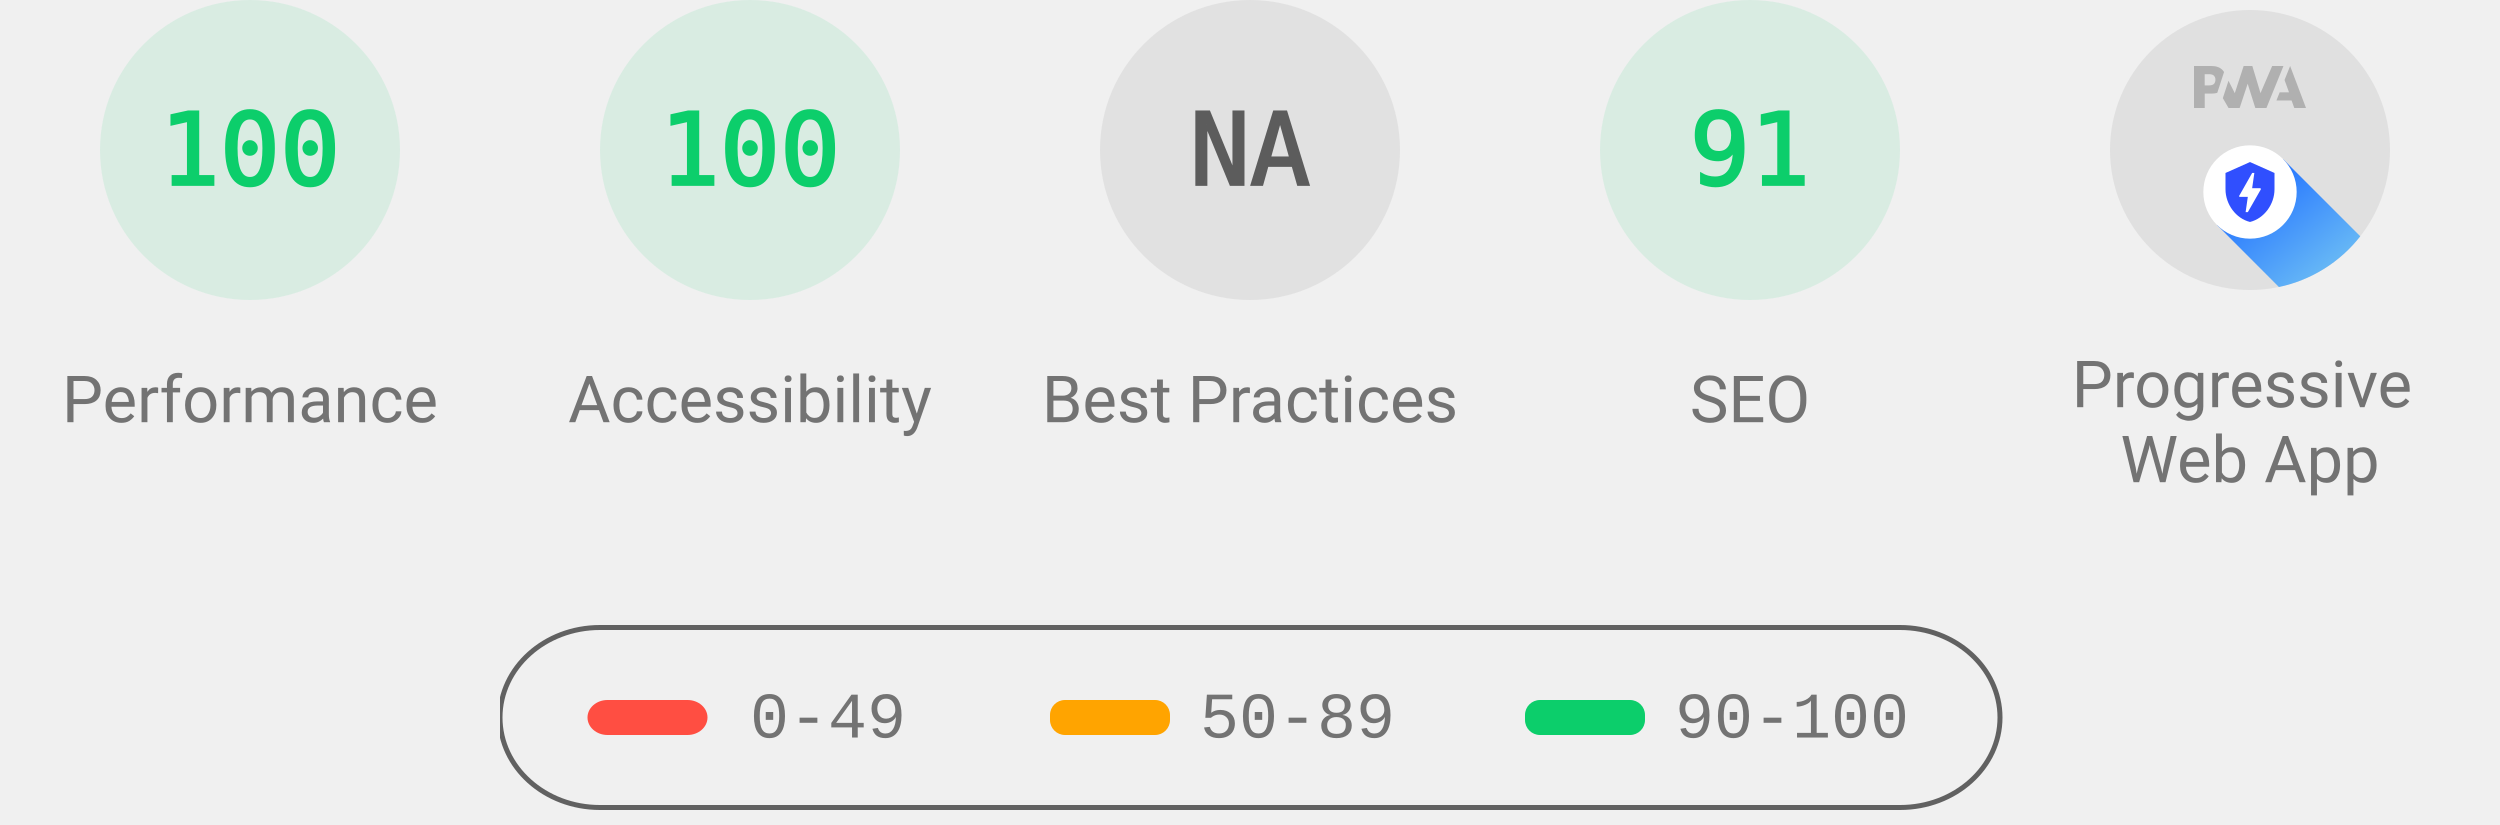
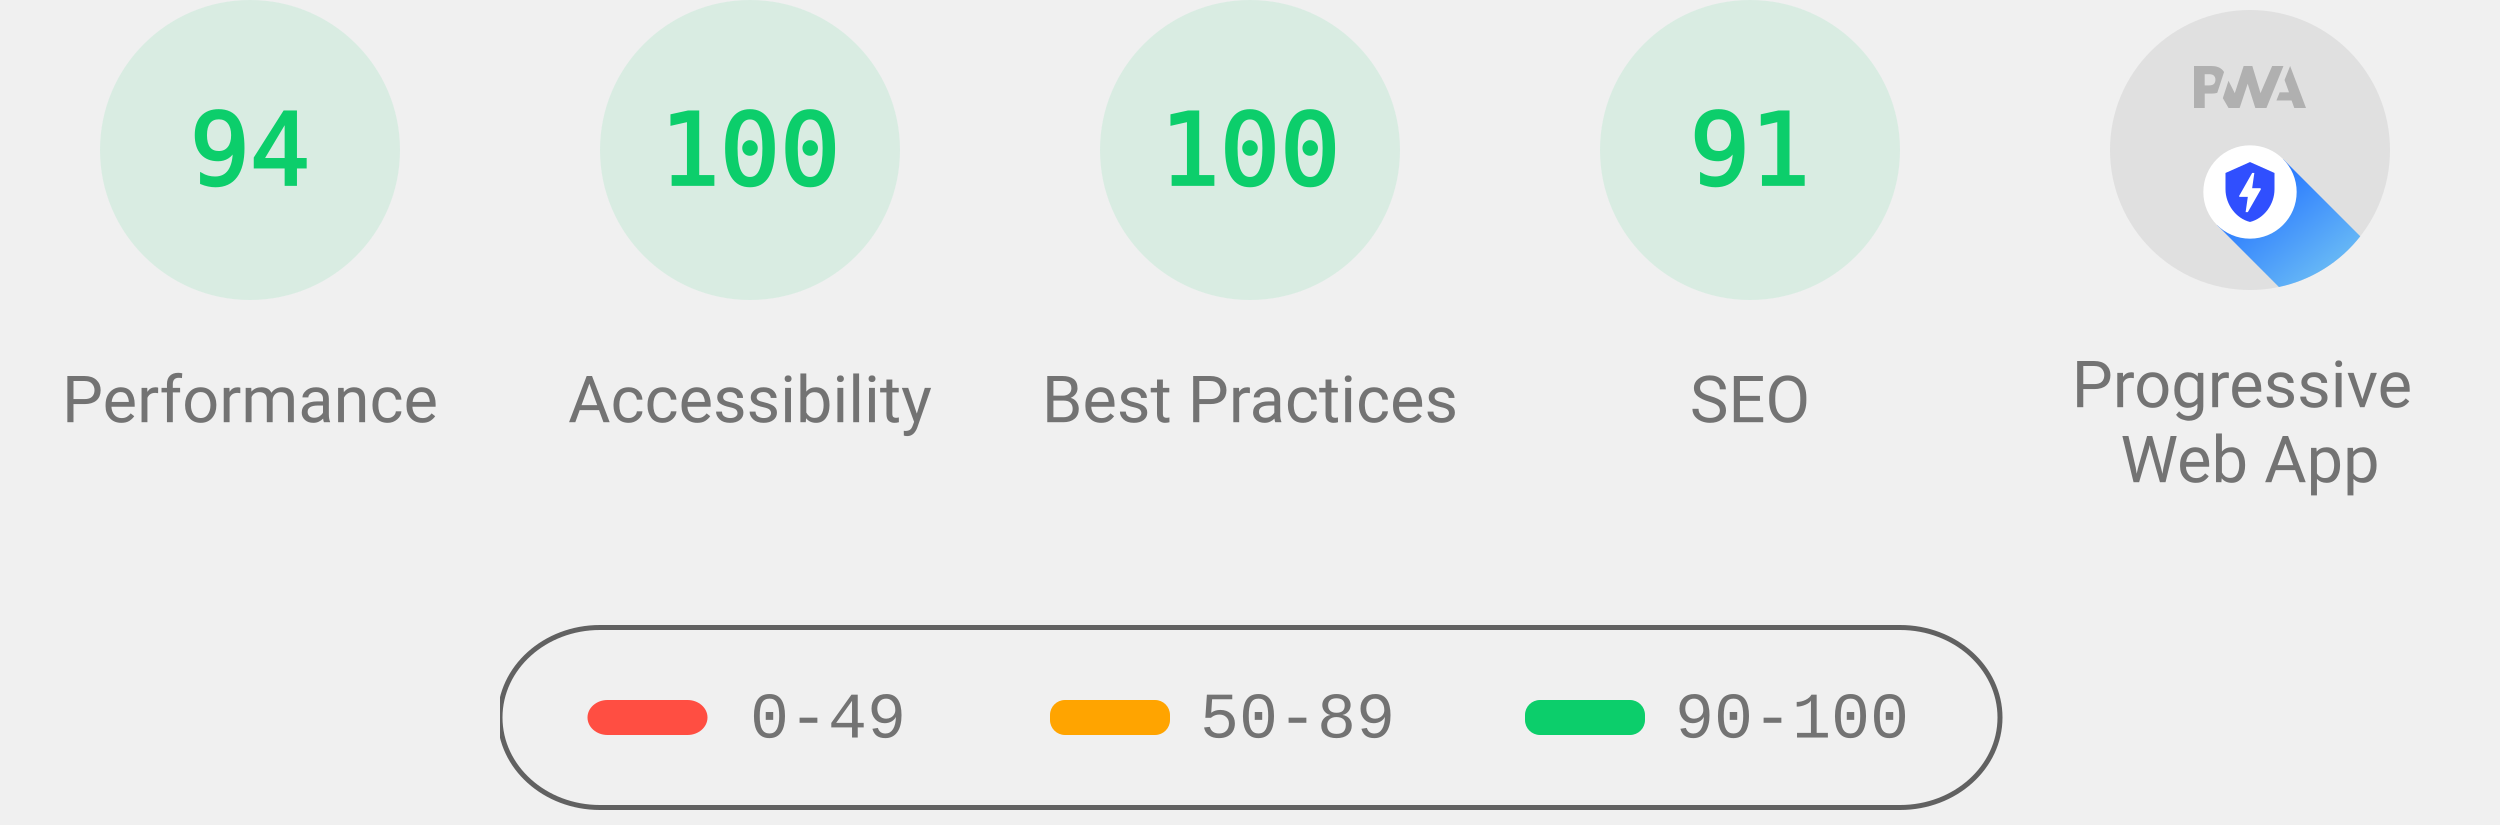
<svg xmlns="http://www.w3.org/2000/svg" class="theme--agnostic" fill="none" width="1000" height="330">
  <style>
			.gauge-base {
				opacity: 0.1
			}

			.gauge-arc {
				fill: none;
				animation-delay: 250ms;
				stroke-linecap: round;
				transform: rotate(-90deg);
				transform-origin: 100px 60px;
				animation: load-gauge 1s ease forwards
			}

			.guage-text {
				font-size: 40px;
				font-family: monospace;
				text-align: center
			}

			.guage-red {
				color: #ff4e42;
				fill: #ff4e42;
				stroke: #ff4e42
			}
			.guage-orange {
				color: #ffa400;
				fill: #ffa400;
				stroke: #ffa400
			}
			.guage-green {
				color: #0cce6b;
				fill: #0cce6b;
				stroke: #0cce6b
			}
			.theme--agnostic .guage-undefined {
				color: #5c5c5c;
				fill: #5c5c5c;
				stroke: #5c5c5c
			}
			.theme--light .guage-undefined {
				color: #1e1e1e;
				fill: #1e1e1e;
				stroke: #1e1e1e
			}
			.theme--dark .guage-undefined {
				color: #f5f5f5;
				fill: #f5f5f5;
				stroke: #f5f5f5
			}

			.guage-title {
				stroke: none;
				font-size: 26px;
				line-height: 26px;
				font-family: Roboto, Halvetica, Arial, sans-serif
			}
			.metric.guage-title {
				font-family: 'Courier New', Courier, monospace
			}
			.theme--agnostic .guage-title {
				color: #737373;
				fill: #737373
			}
			.theme--light .guage-title {
				color: #212121;
				fill: #212121
			}
			.theme--dark .guage-title {
				color: #f5f5f5;
				fill: #f5f5f5
			}

			@keyframes load-gauge {
				from {
					stroke-dasharray: 0 352.858
				}
			}
			.lh-gauge--pwa__disc {
				fill: #e0e0e0
			}
			.lh-gauge--pwa__logo {
				position: relative;
				fill: #b0b0b0
			}
			.lh-gauge--pwa__invisible {
				display: none
			}
			.lh-gauge--pwa__visible {
				display: inline
			}
			.guage-invisible {
				display: none
			}
			.lh-gauge--pwa__logo--primary-color {
				fill: #304ffe
			}
			.theme--agnostic .lh-gauge--pwa__logo--secondary-color {
				fill: #787878
			}
			.theme--light .lh-gauge--pwa__logo--secondary-color {
				fill: #3d3d3d
			}
			.theme--dark .lh-gauge--pwa__logo--secondary-color {
				fill: #d8b6b6
			}
			.theme--light #svg_2 {
				stroke: #00000022
			}
			.theme--agnostic #svg_2 {
				stroke: #616161
			}
			.theme--light #svg_2 {
				stroke: #00000022
			}
			.theme--dark #svg_2 {
				stroke: #f5f5f566
			}
		</style>
  <svg class="guage-div guage-perf guage-green" viewBox="0 0 200 200" width="200" height="200" x="0" y="0">
    <circle class="gauge-base" r="56" cx="100" cy="60" stroke-width="8" />
-     <circle class="gauge-arc guage-arc-1" r="56" cx="100" cy="60" stroke-width="8" style="stroke-dasharray: 351.858, 351.858;" />
-     <text class="guage-text" x="100px" y="60px" alignment-baseline="central" dominant-baseline="central" text-anchor="middle">100</text>
+     <circle class="gauge-arc guage-arc-1" r="56" cx="100" cy="60" stroke-width="8" style="stroke-dasharray: 330.747, 351.858;" />
+     <text class="guage-text" x="100px" y="60px" alignment-baseline="central" dominant-baseline="central" text-anchor="middle">94</text>
    <text class="guage-title" x="100px" y="160px" alignment-baseline="central" dominant-baseline="central" text-anchor="middle">Performance</text>
  </svg>,<svg class="guage-div guage-perf guage-green" viewBox="0 0 200 200" width="200" height="200" x="200" y="0">
    <circle class="gauge-base" r="56" cx="100" cy="60" stroke-width="8" />
    <circle class="gauge-arc guage-arc-1" r="56" cx="100" cy="60" stroke-width="8" style="stroke-dasharray: 351.858, 351.858;" />
    <text class="guage-text" x="100px" y="60px" alignment-baseline="central" dominant-baseline="central" text-anchor="middle">100</text>
    <text class="guage-title" x="100px" y="160px" alignment-baseline="central" dominant-baseline="central" text-anchor="middle">Accessibility</text>
-   </svg>,<svg class="guage-div guage-perf guage-undefined" viewBox="0 0 200 200" width="200" height="200" x="400" y="0">
+   </svg>,<svg class="guage-div guage-perf guage-green" viewBox="0 0 200 200" width="200" height="200" x="400" y="0">
    <circle class="gauge-base" r="56" cx="100" cy="60" stroke-width="8" />
    <circle class="gauge-arc guage-arc-1" r="56" cx="100" cy="60" stroke-width="8" style="stroke-dasharray: 351.858, 351.858;" />
-     <text class="guage-text" x="100px" y="60px" alignment-baseline="central" dominant-baseline="central" text-anchor="middle">NA</text>
+     <text class="guage-text" x="100px" y="60px" alignment-baseline="central" dominant-baseline="central" text-anchor="middle">100</text>
    <text class="guage-title" x="100px" y="160px" alignment-baseline="central" dominant-baseline="central" text-anchor="middle">Best Practices</text>
  </svg>,<svg class="guage-div guage-perf guage-green" viewBox="0 0 200 200" width="200" height="200" x="600" y="0">
    <circle class="gauge-base" r="56" cx="100" cy="60" stroke-width="8" />
    <circle class="gauge-arc guage-arc-1" r="56" cx="100" cy="60" stroke-width="8" style="stroke-dasharray: 320.191, 351.858;" />
    <text class="guage-text" x="100px" y="60px" alignment-baseline="central" dominant-baseline="central" text-anchor="middle">91</text>
    <text class="guage-title" x="100px" y="160px" alignment-baseline="central" dominant-baseline="central" text-anchor="middle">SEO</text>
  </svg>,<svg class="guage-div guage-pwa" viewBox="0 0 200 200" width="200" height="200" x="800" y="0">
    <svg viewBox="0 0 60 60" width="112" height="112" x="44" y="4">
      <defs>
        <linearGradient id="lh-gauge--pwa__check-circle__gradient-0" x1="50%" y1="0%" x2="50%" y2="100%">
          <stop stop-color="#00C852" offset="0%" />
          <stop stop-color="#009688" offset="100%" />
        </linearGradient>
        <linearGradient id="lh-gauge--pwa__installable__shadow-gradient-0" x1="76.056%" x2="24.111%" y1="82.995%" y2="24.735%">
          <stop stop-color="#A5D6A7" offset="0%" />
          <stop stop-color="#80CBC4" offset="100%" />
        </linearGradient>
        <linearGradient id="lh-gauge--pwa__fast-reliable__shadow-gradient-0" x1="76.056%" y1="82.995%" x2="25.678%" y2="26.493%">
          <stop stop-color="#64B5F6" offset="0%" />
          <stop stop-color="#2979FF" offset="100%" />
        </linearGradient>
        <g id="lh-gauge--pwa__fast-reliable-badge-0">
          <circle fill="#FFFFFF" cx="10" cy="10" r="10" />
          <path fill="#304FFE" d="M10 3.58l5.25 2.34v3.5c0 3.23-2.24 6.26-5.25 7-3.01-.74-5.25-3.77-5.25-7v-3.5L10 3.58zm-.47 10.74l2.76-4.83.03-.07c.04-.08 0-.24-.22-.24h-1.64l.47-3.26h-.47l-2.7 4.77c-.02.01.05-.1-.04.05-.09.16-.1.31.18.31h1.63l-.47 3.27h.47z" />
        </g>
        <g id="lh-gauge--pwa__installable-badge-0">
          <circle fill="#FFFFFF" cx="10" cy="10" r="10" />
          <path fill="#009688" d="M10 4.167A5.835 5.835 0 0 0 4.167 10 5.835 5.835 0 0 0 10 15.833 5.835 5.835 0 0 0 15.833 10 5.835 5.835 0 0 0 10 4.167zm2.917 6.416h-2.334v2.334H9.417v-2.334H7.083V9.417h2.334V7.083h1.166v2.334h2.334v1.166z" />
        </g>
      </defs>
      <g stroke="none" fill-rule="nonzero">
        <circle class="lh-gauge--pwa__disc" cx="30" cy="30" r="30" />
        <g class="lh-gauge--pwa__logo">
          <path d="M35.66 19.39l.7-1.75h2L37.4 15 38.6 12l3.4 9h-2.51l-.58-1.61z" />
          <path d="M33.52 21l3.65-9h-2.42l-2.5 5.82L30.5 12h-1.86l-1.9 5.82-1.35-2.65-1.21 3.72L25.4 21h2.38l1.72-5.2 1.64 5.2z" />
          <path fill-rule="nonzero" d="M20.3 17.91h1.48c.45 0 .85-.05 1.2-.15l.39-1.18 1.07-3.3a2.64 2.64 0 0 0-.28-.37c-.55-.6-1.36-.91-2.42-.91H18v9h2.3V17.9zm1.96-3.84c.22.22.33.5.33.87 0 .36-.1.65-.29.87-.2.23-.59.35-1.15.35h-.86v-2.41h.87c.52 0 .89.1 1.1.32z" />
        </g>
        <rect class="lh-gauge--pwa__component lh-gauge--pwa__na-line lh-gauge--pwa__invisible" fill="#FFFFFF" x="20" y="32" width="20" height="4" rx="2" />
        <g class="lh-gauge--pwa__component lh-gauge--pwa__fast-reliable-badge lh-gauge--pwa__visible" transform="translate(20, 29)">
          <path fill="url(#lh-gauge--pwa__fast-reliable__shadow-gradient-0)" d="M33.63 19.49A30 30 0 0 1 16.2 30.36L3 17.14 17.14 3l16.49 16.49z" />
          <use href="#lh-gauge--pwa__fast-reliable-badge-0" />
        </g>
        <g class="lh-gauge--pwa__component lh-gauge--pwa__installable-badge lh-gauge--pwa__invisible" transform="translate(20, 29)">
          <path fill="url(#lh-gauge--pwa__installable__shadow-gradient-0)" d="M33.629 19.487c-4.272 5.453-10.391 9.39-17.415 10.869L3 17.142 17.142 3 33.63 19.487z" />
          <use href="#lh-gauge--pwa__installable-badge-0" />
        </g>
        <g class="lh-gauge--pwa__component lh-gauge--pwa__fast-reliable-installable-badges lh-gauge--pwa__invisible">
          <g transform="translate(8, 29)">
            <path fill="url(#lh-gauge--pwa__fast-reliable__shadow-gradient-0)" d="M16.321 30.463L3 17.143 17.142 3l22.365 22.365A29.864 29.864 0 0 1 22 31c-1.942 0-3.84-.184-5.679-.537z" />
            <use href="#lh-gauge--pwa__fast-reliable-badge-0" />
          </g>
          <g transform="translate(32, 29)">
            <path fill="url(#lh-gauge--pwa__installable__shadow-gradient-0)" d="M25.982 11.84a30.107 30.107 0 0 1-13.08 15.203L3 17.143 17.142 3l8.84 8.84z" />
            <use href="#lh-gauge--pwa__installable-badge-0" />
          </g>
        </g>
        <g class="lh-gauge--pwa__component lh-gauge--pwa__check-circle lh-gauge--pwa__invisible" transform="translate(18, 28)">
          <circle fill="#FFFFFF" cx="12" cy="12" r="12" />
          <path fill="url(#lh-gauge--pwa__check-circle__gradient-0)" d="M12 2a10 10 0 1 0 0 20 10 10 0 0 0 0-20zm-2 15l-5-5 1.41-1.41L10 14.17l7.59-7.59L19 8l-9 9z" />
        </g>
      </g>
    </svg>
    <text class="guage-title" y="160px" alignment-baseline="central" dominant-baseline="central" text-anchor="middle">
      <tspan x="100px" dy="-6px">Progressive</tspan>
      <tspan x="100px" dy="30px">Web App</tspan>
    </text>
  </svg>
  <svg width="604" height="76" x="200" y="250">
    <g>
      <rect fill="none" id="canvas_background" height="80" width="604" y="-1" x="-1" />
      <g display="none" overflow="visible" y="0" x="0" height="100%" width="100%" id="canvasGrid">
        <rect fill="url(#gridpattern)" stroke-width="0" y="0" x="0" height="100%" width="100%" />
      </g>
    </g>
    <g>
      <rect fill-opacity="0" stroke-width="2" rx="40" id="svg_2" height="72" width="600" y="1" x="0" fill="#000000" />
      <rect stroke="#000" rx="8" id="svg_3" height="14" width="48" y="30" x="35" stroke-opacity="null" stroke-width="0" fill="#ff4e42" />
      <rect stroke="#000" rx="6" id="svg_4" height="14" width="48" y="30" x="220" stroke-opacity="null" stroke-width="0" fill="#ffa400" />
      <rect stroke="#000" rx="6" id="svg_5" height="14" width="48" y="30" x="410" stroke-opacity="null" stroke-width="0" fill="#0cce6b" />
      <text class="metric guage-title" xml:space="preserve" text-anchor="start" font-size="26" id="svg_6" y="45" x="100" stroke-opacity="null" stroke-width="0" stroke="#000">0-49</text>
      <text class="metric guage-title" xml:space="preserve" text-anchor="start" font-size="26" id="svg_7" y="45" x="280" stroke-opacity="null" stroke-width="0" stroke="#000">50-89</text>
      <text class="metric guage-title" xml:space="preserve" text-anchor="start" font-size="26" id="svg_8" y="45" x="470" stroke-opacity="null" stroke-width="0" stroke="#000">90-100</text>
    </g>
  </svg>
</svg>
